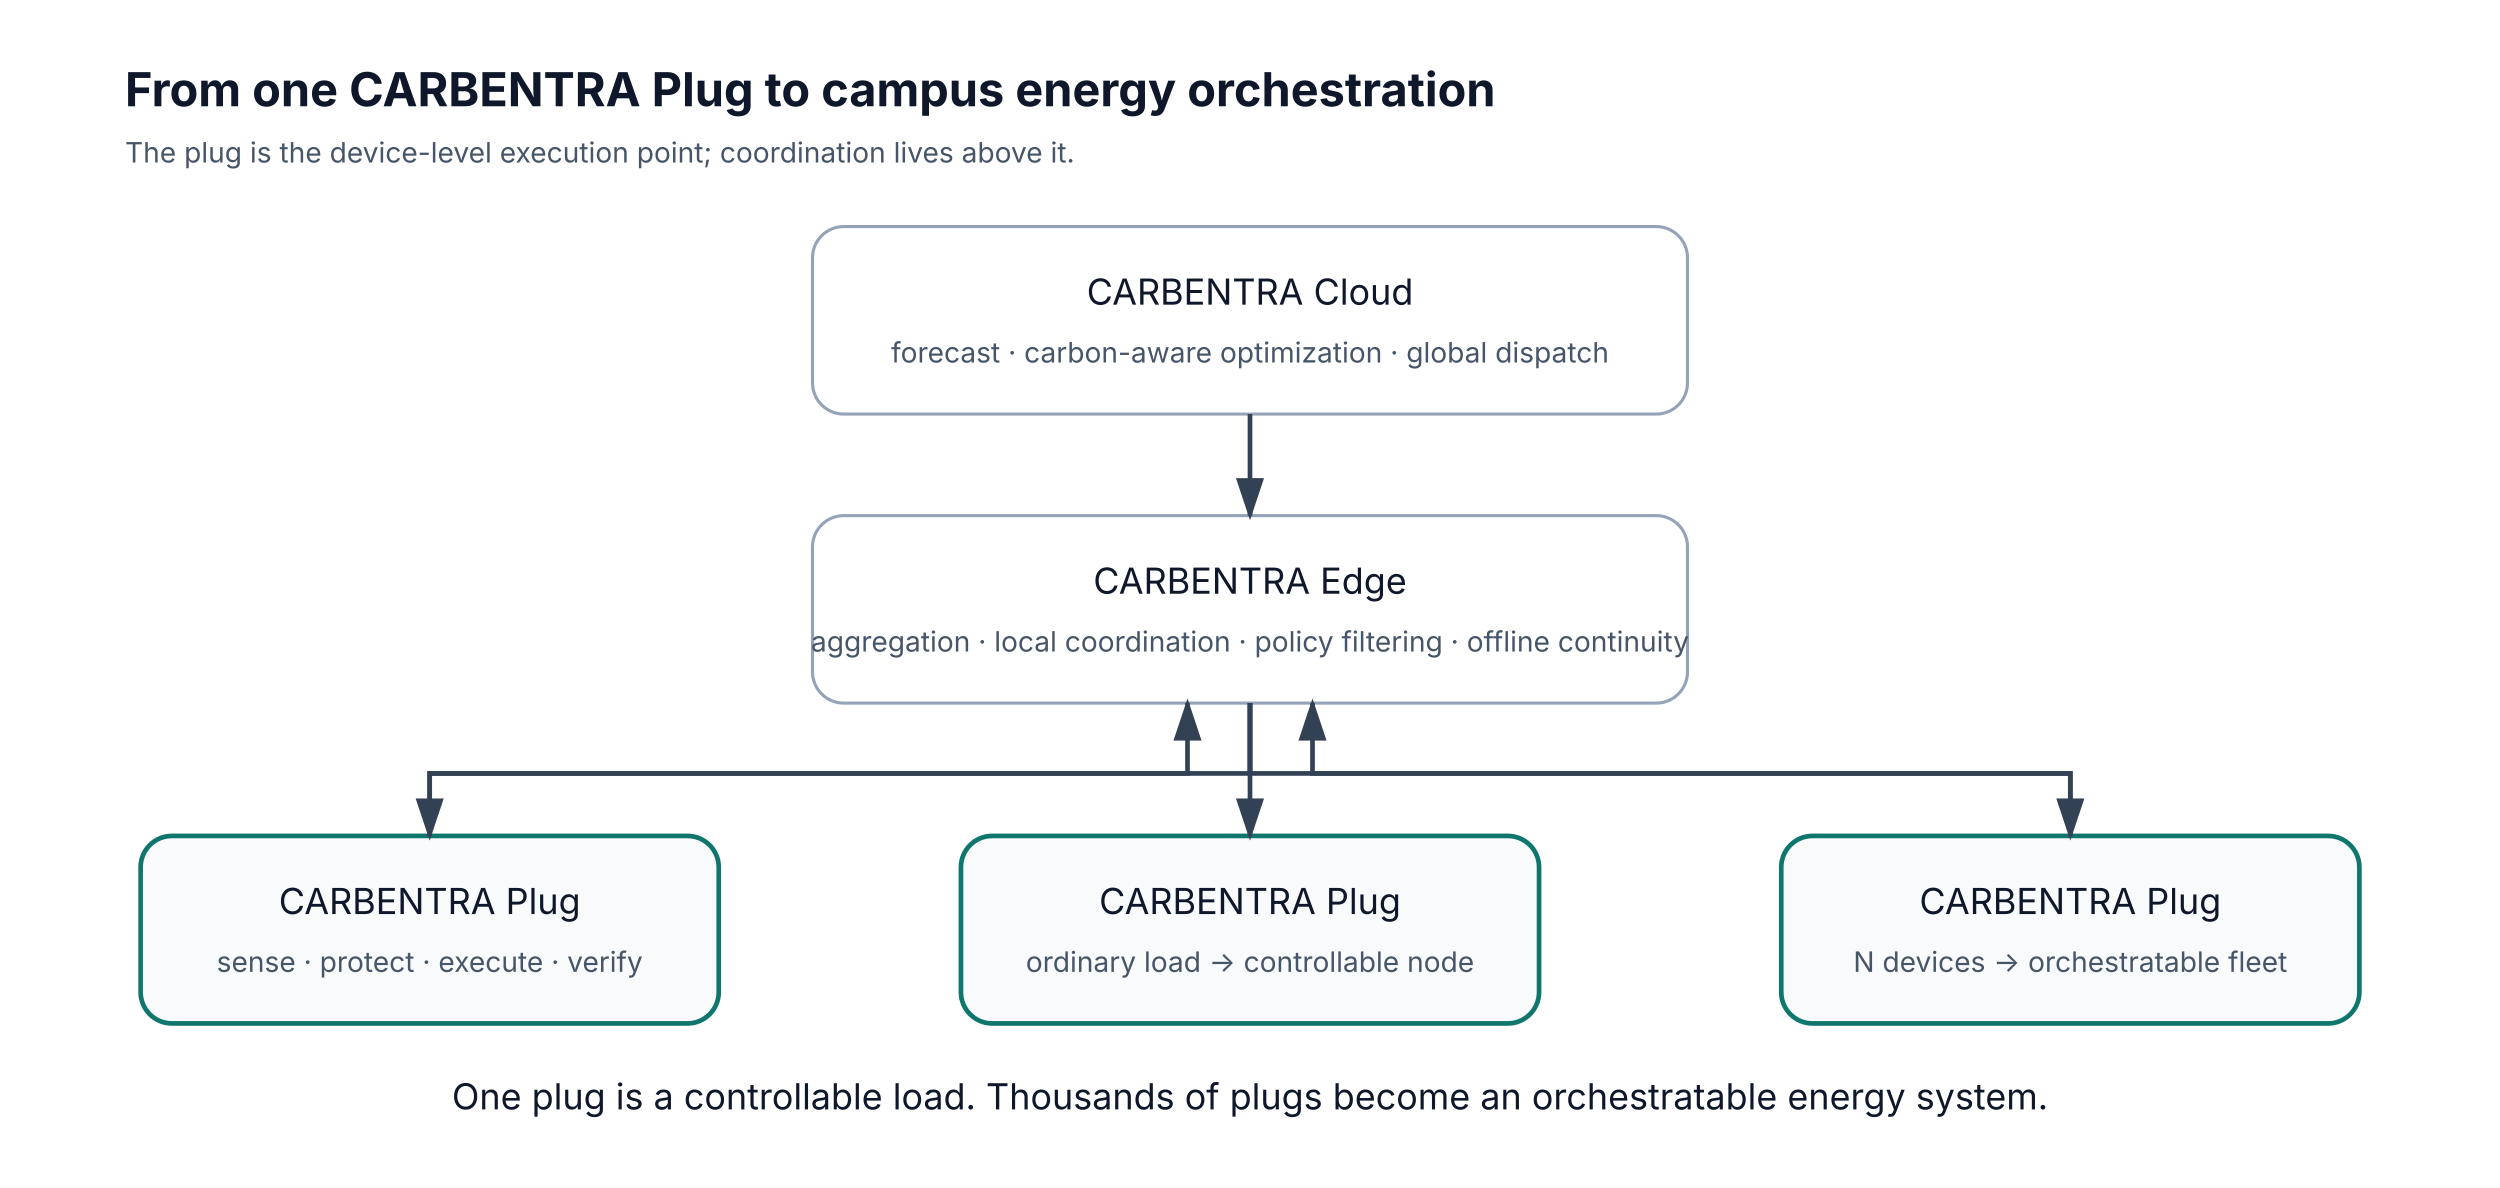
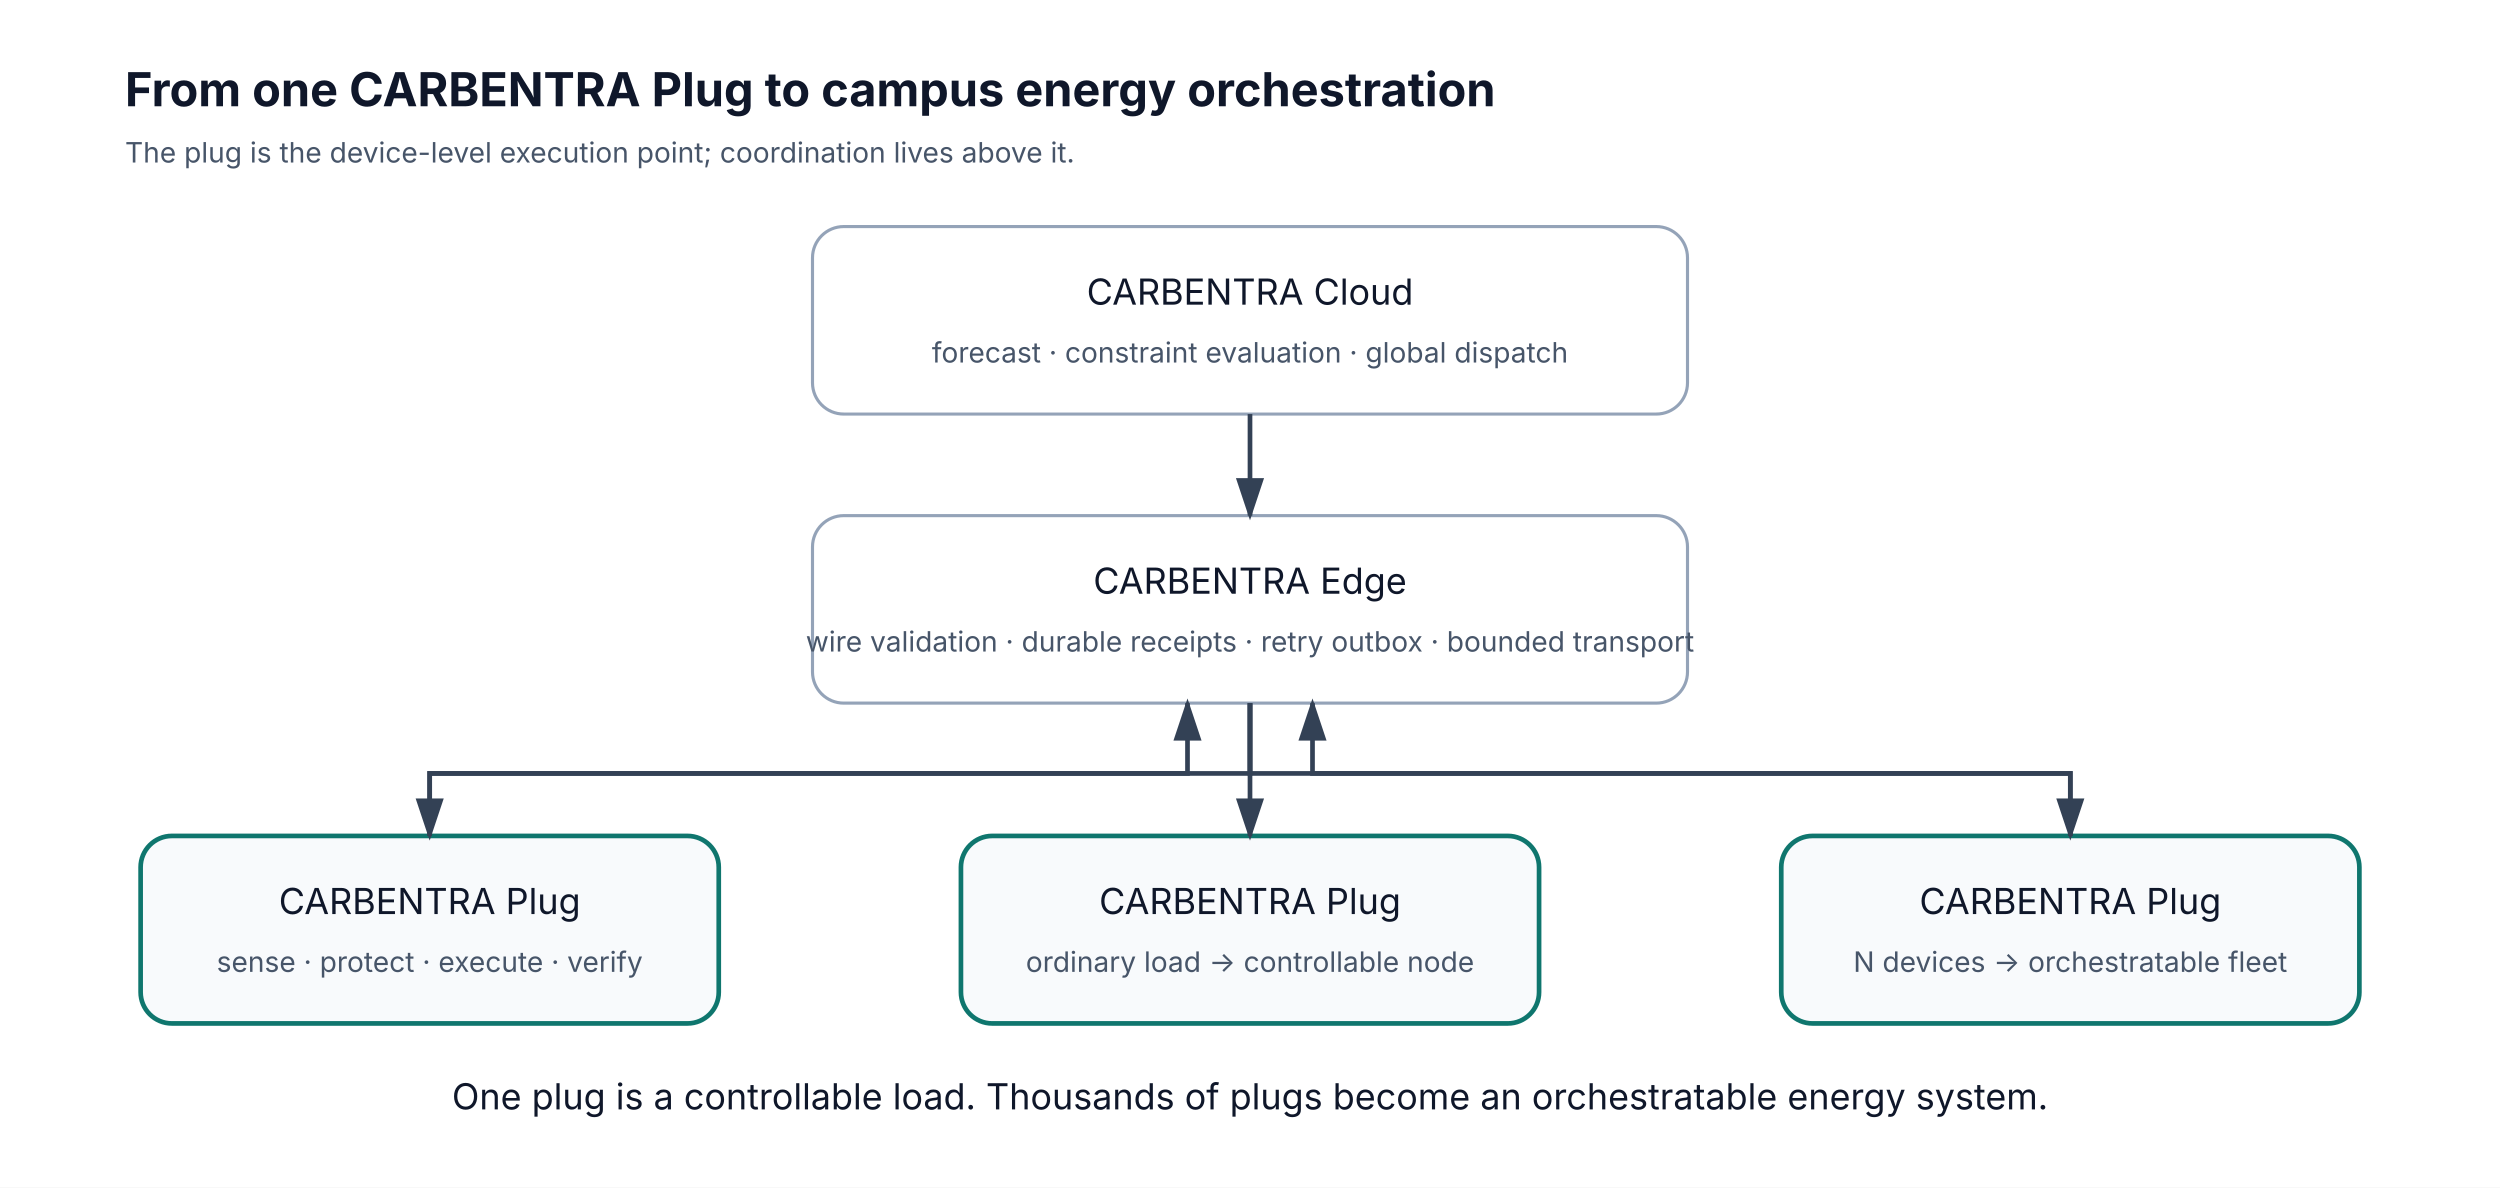
<svg xmlns="http://www.w3.org/2000/svg" width="1600" height="760" viewBox="0 0 1600 760">
  <defs>
    <marker id="a" markerWidth="10" markerHeight="10" refX="8" refY="3" orient="auto">
      <path d="M0,0 L0,6 L9,3 z" fill="#334155" />
    </marker>
    <style>
      .t{font-family:Inter,Segoe UI,Arial,sans-serif;fill:#0f172a}
      .h{font-weight:700;font-size:30px}.s{font-size:23px}.m{font-size:18px;fill:#475569}
      .box{fill:#fff;stroke:#94a3b8;stroke-width:2;rx:20}.focus{fill:#f8fafc;stroke:#0f766e;stroke-width:3;rx:20}
      .line{stroke:#334155;stroke-width:3;fill:none;marker-end:url(#a)}
    </style>
  </defs>
  <rect width="1600" height="760" fill="#fff" />
  <text x="80" y="68" class="t h">From one CARBENTRA Plug to campus energy orchestration</text>
  <text x="80" y="104" class="t m">The plug is the device-level execution point; coordination lives above it.</text>
  <rect x="520" y="145" width="560" height="120" class="box" />
  <text x="800" y="195" text-anchor="middle" class="t s">CARBENTRA Cloud</text>
-   <text x="800" y="232" text-anchor="middle" class="t m">forecast · carbon-aware optimization · global dispatch</text>
+   <text x="800" y="232" text-anchor="middle" class="t m">forecast · constraint evaluation · global dispatch</text>
  <rect x="520" y="330" width="560" height="120" class="box" />
  <text x="800" y="380" text-anchor="middle" class="t s">CARBENTRA Edge</text>
-   <text x="800" y="417" text-anchor="middle" class="t m">aggregation · local coordination · policy filtering · offline continuity</text>
+   <text x="800" y="417" text-anchor="middle" class="t m">wire validation · durable receipts · retry outbox · bounded transport</text>
  <rect x="90" y="535" width="370" height="120" class="focus" />
  <text x="275" y="585" text-anchor="middle" class="t s">CARBENTRA Plug</text>
  <text x="275" y="622" text-anchor="middle" class="t m">sense · protect · execute · verify</text>
  <rect x="615" y="535" width="370" height="120" class="focus" />
  <text x="800" y="585" text-anchor="middle" class="t s">CARBENTRA Plug</text>
  <text x="800" y="622" text-anchor="middle" class="t m">ordinary load → controllable node</text>
  <rect x="1140" y="535" width="370" height="120" class="focus" />
  <text x="1325" y="585" text-anchor="middle" class="t s">CARBENTRA Plug</text>
  <text x="1325" y="622" text-anchor="middle" class="t m">N devices → orchestratable fleet</text>
  <path d="M800 265 V330" class="line" />
  <path d="M800 450 V495 H275 V535" class="line" />
  <path d="M800 450 V535" class="line" />
  <path d="M800 450 V495 H1325 V535" class="line" />
  <path d="M275 535 V495 H760 V450" class="line" />
  <path d="M1325 535 V495 H840 V450" class="line" />
  <text x="800" y="710" text-anchor="middle" class="t s">One plug is a controllable load. Thousands of plugs become an orchestratable energy system.</text>
</svg>
